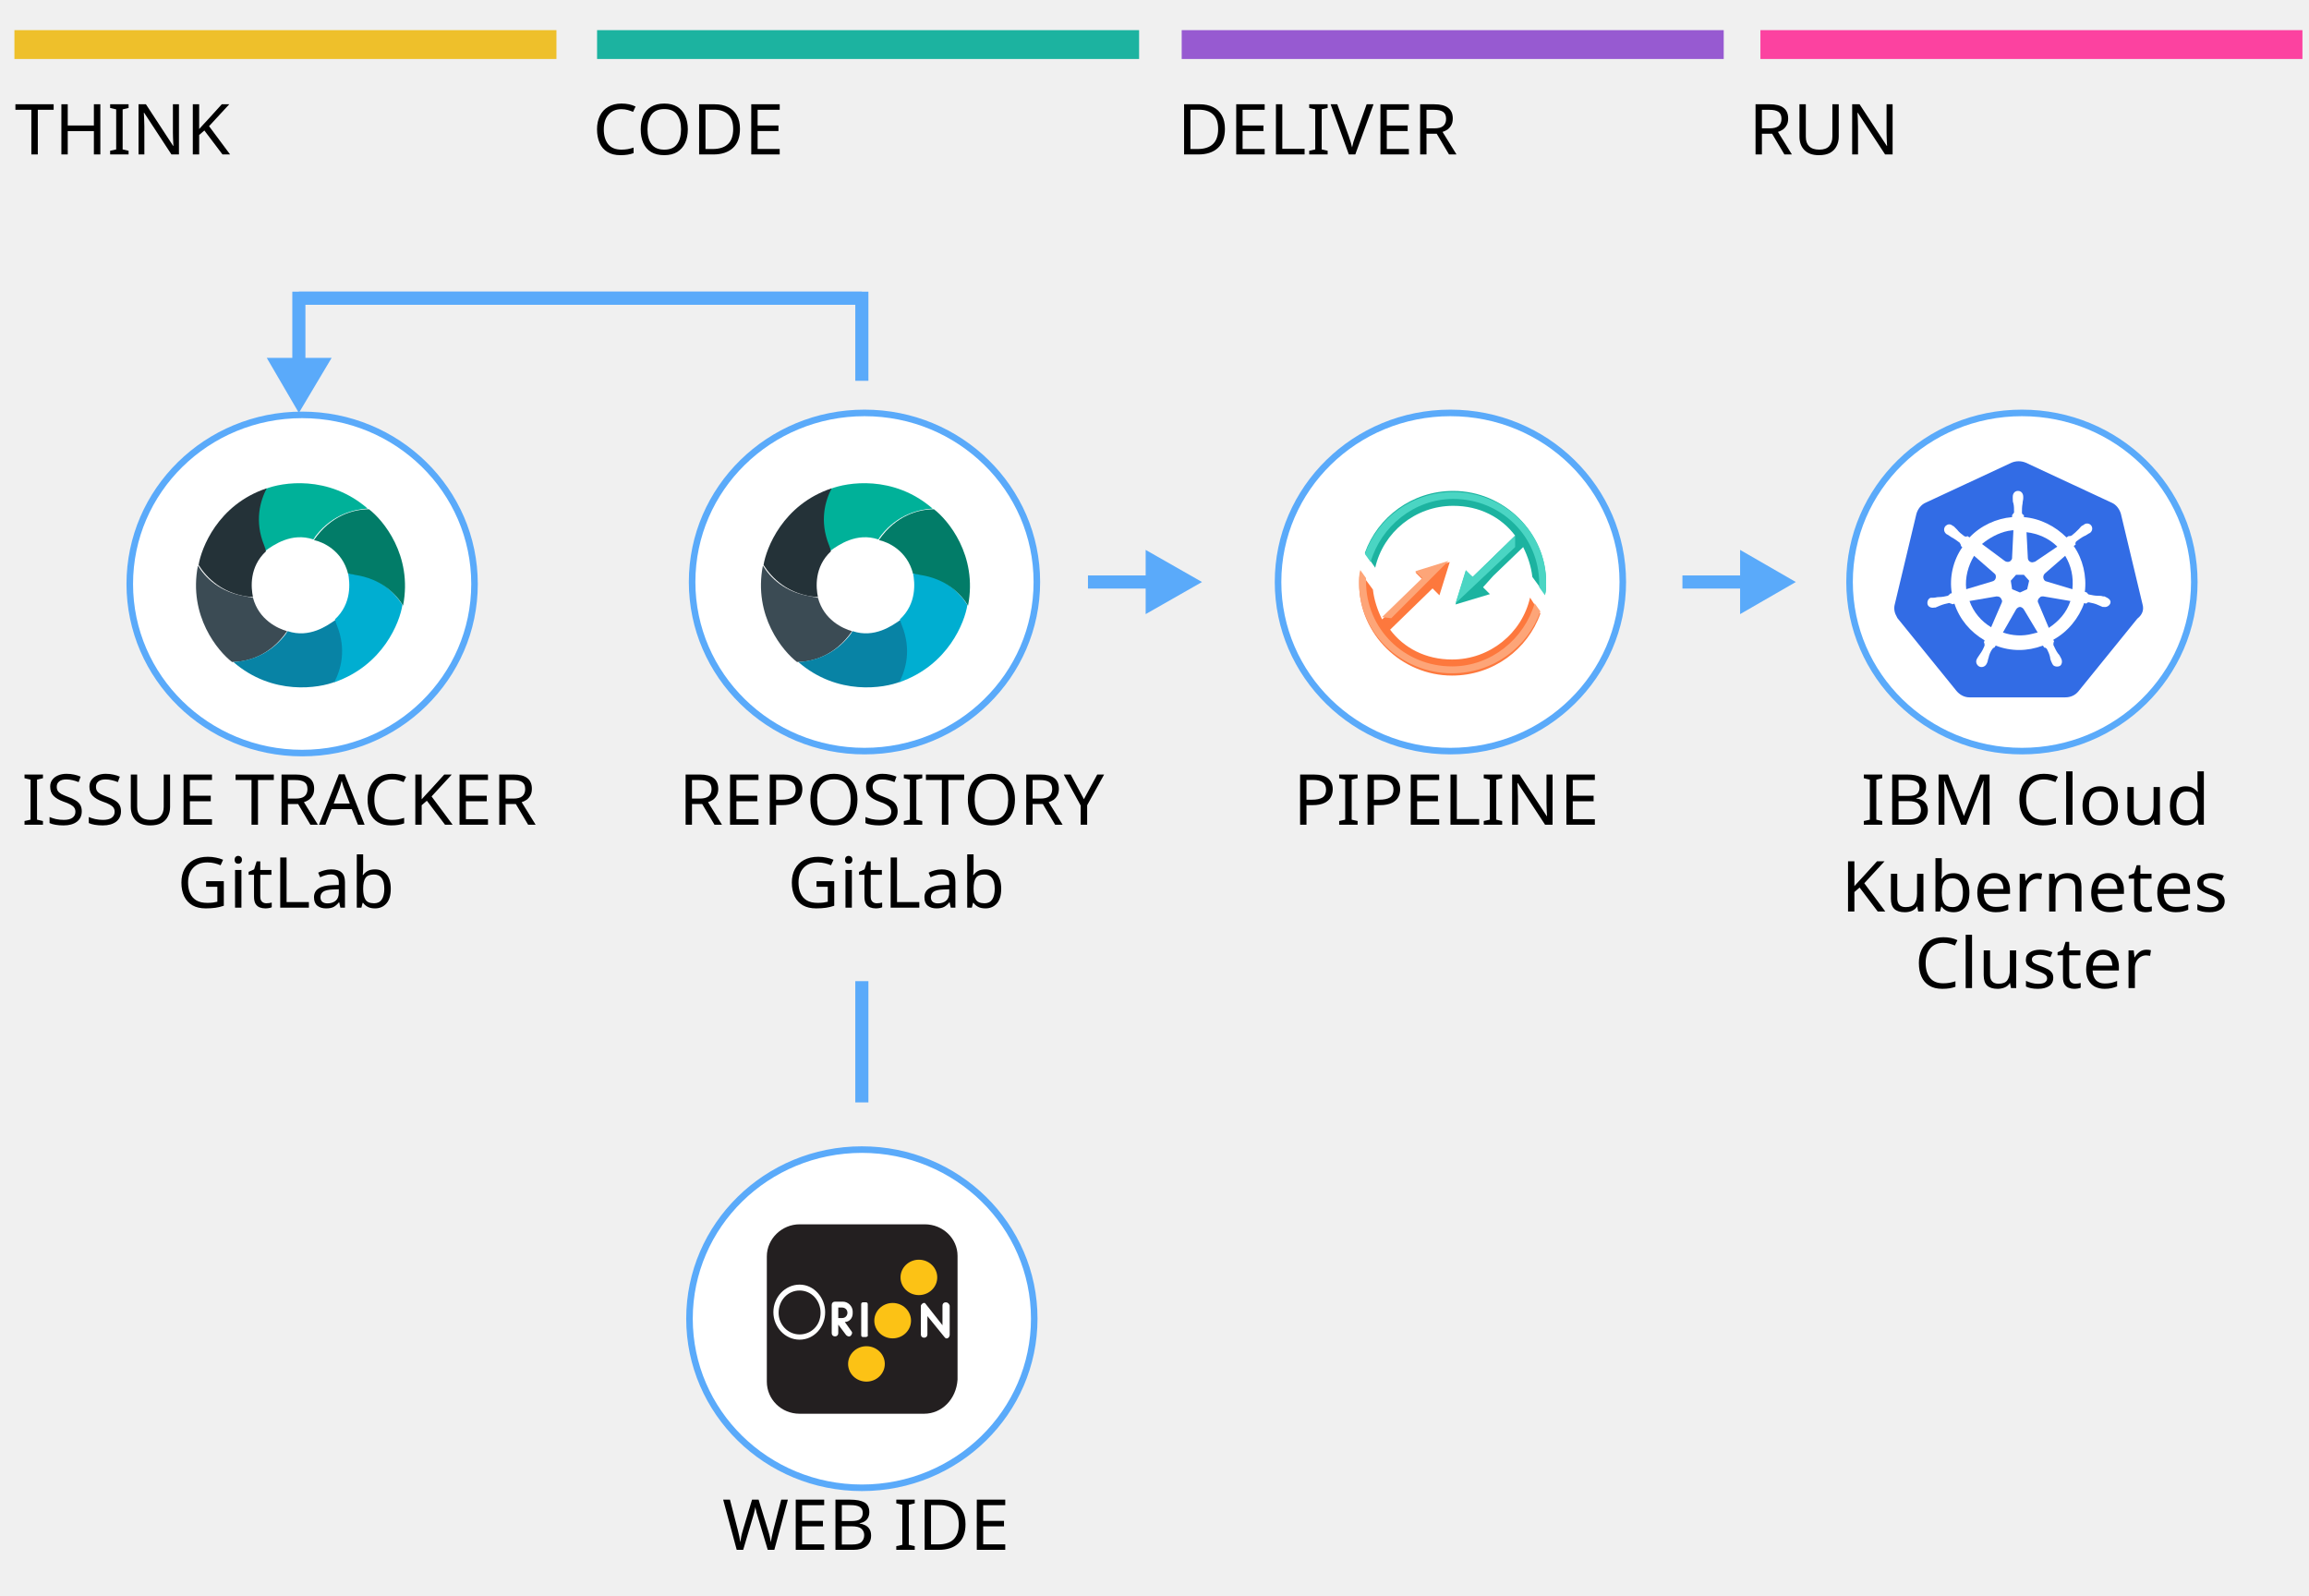
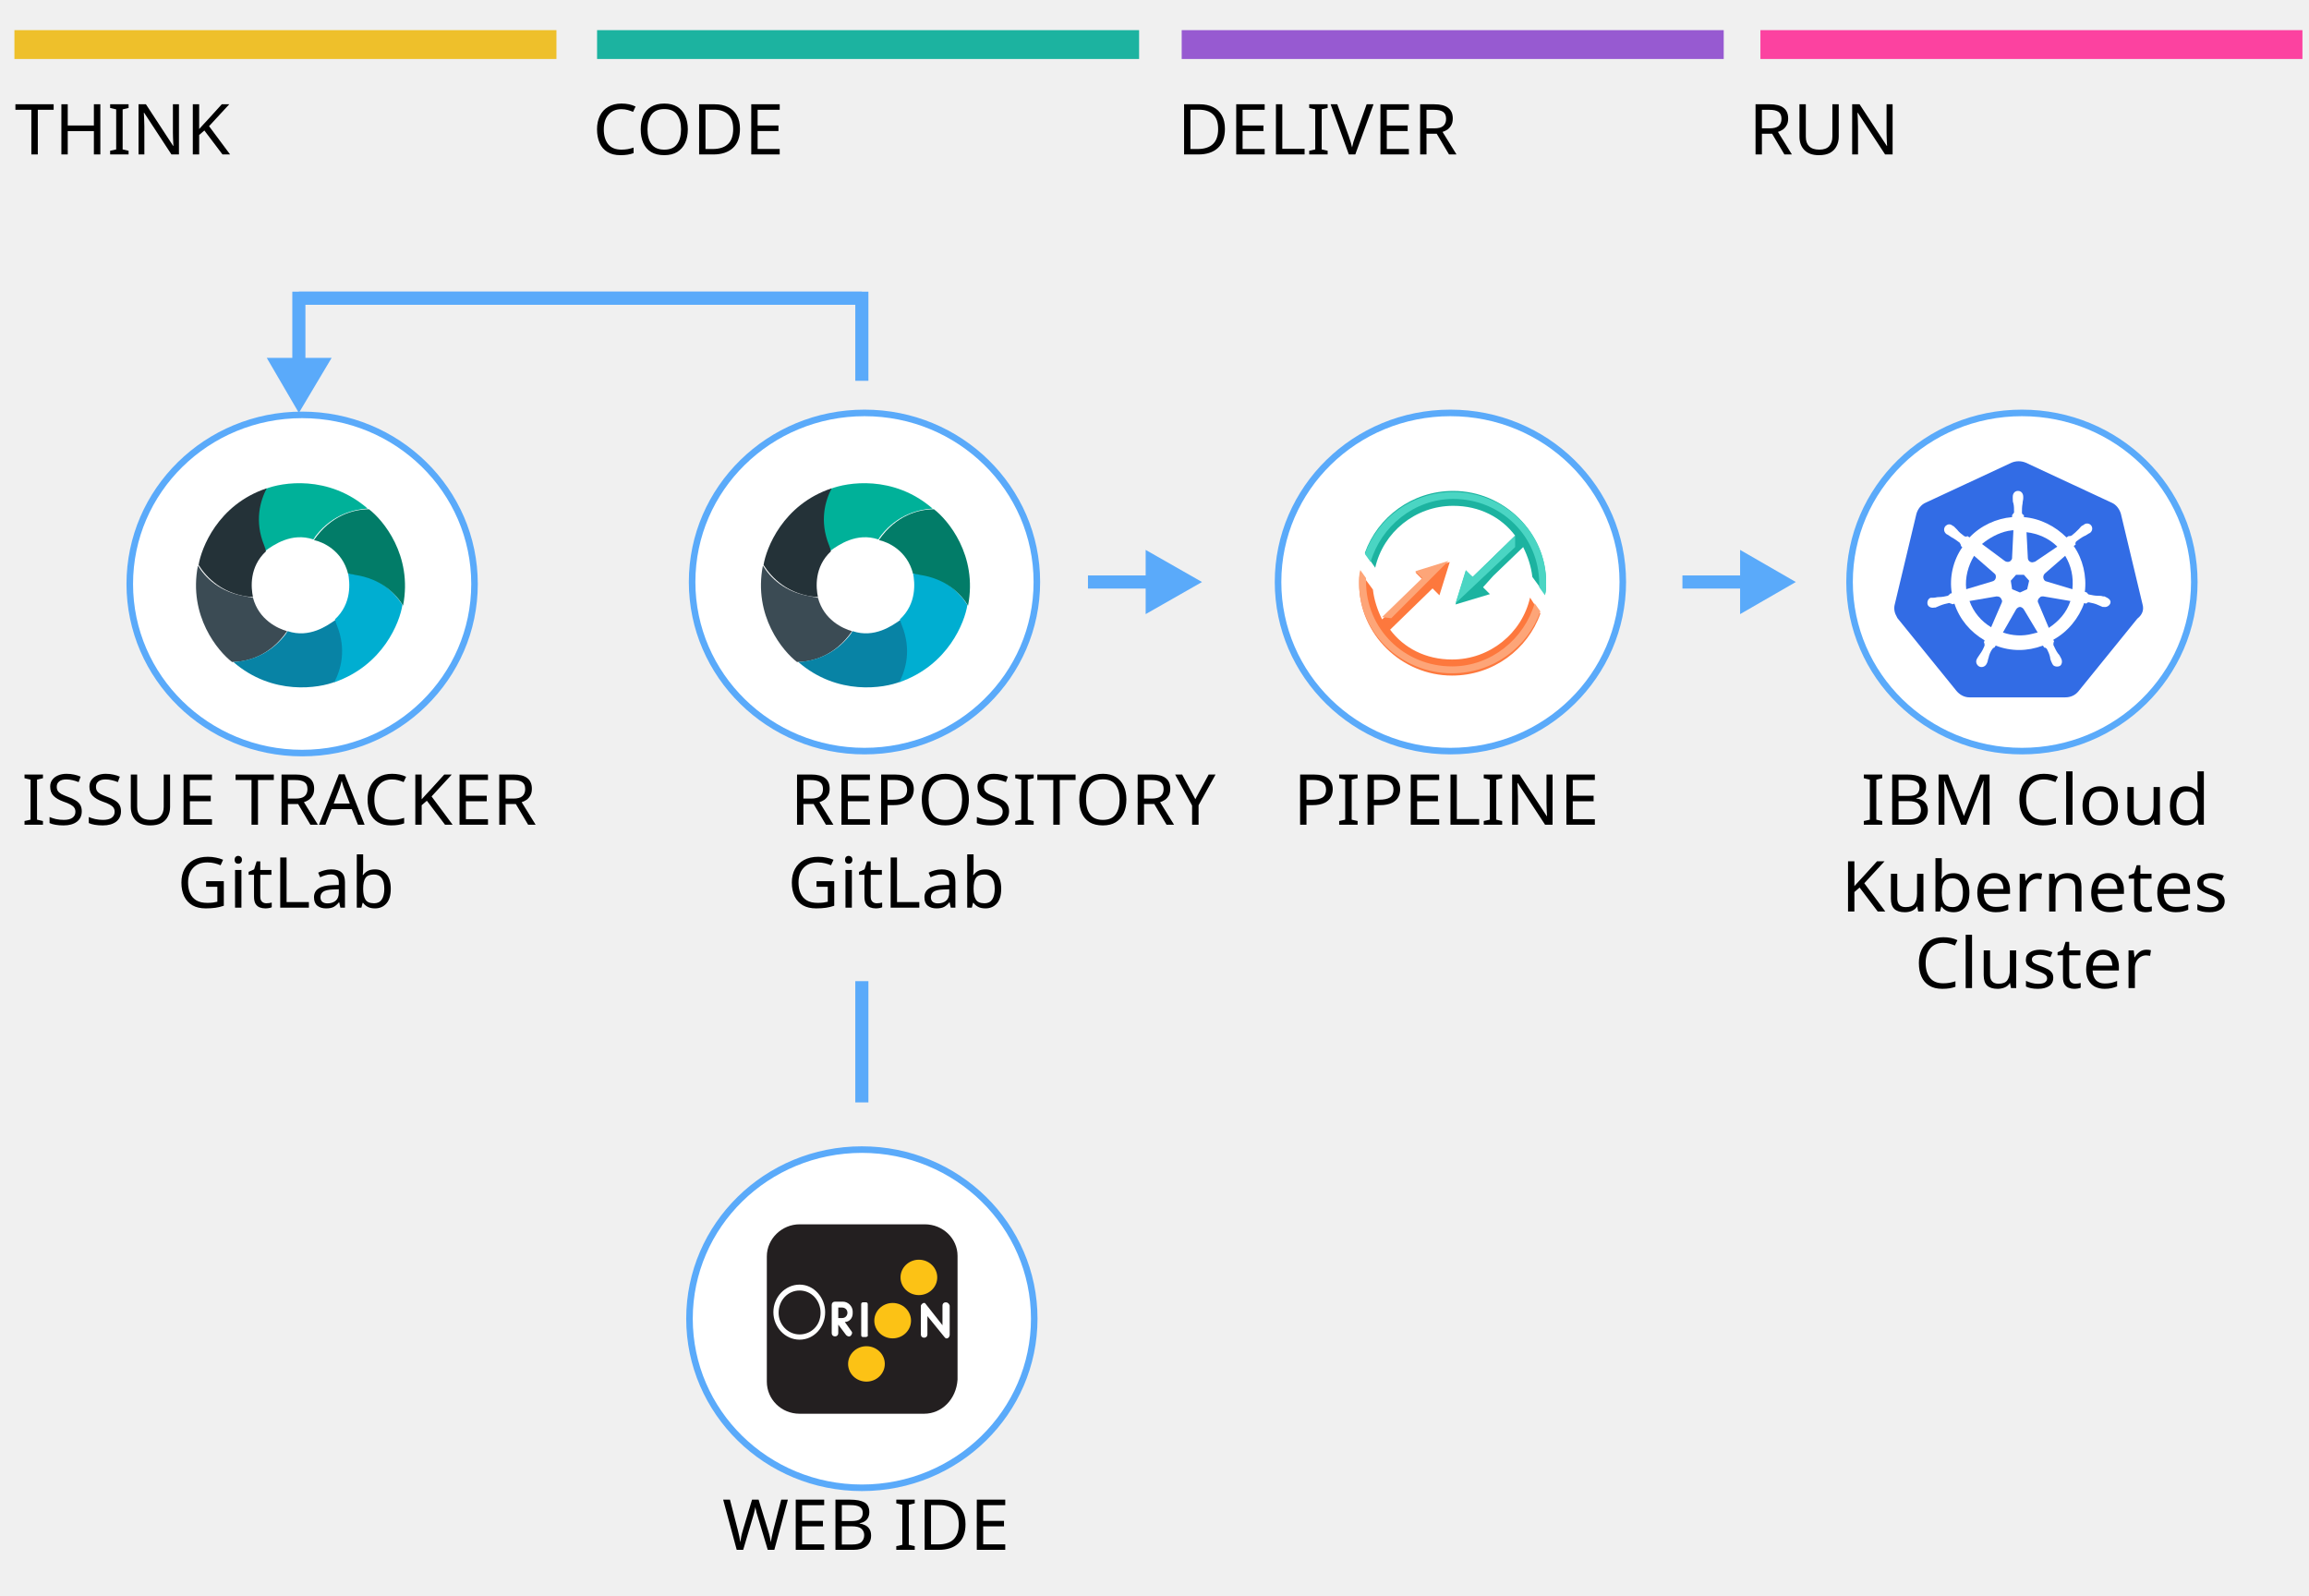
<svg xmlns="http://www.w3.org/2000/svg" version="1.1" x="0px" y="0px" viewBox="0 0 352.3 243.5" style="enable-background:new 0 0 352.3 243.5;" xml:space="preserve">
  <style type="text/css">
	.st0{fill:none;}
	.st1{fill:#FFFFFF;stroke:#5AAAFA;stroke-miterlimit:10;}
	.st2{fill:#EEC02B;}
	.st3{fill:#1CB3A0;}
	.st4{fill:#975AD1;}
	.st5{fill:#FC42A0;}
	.st6{fill:none;stroke:#5AAAFA;stroke-width:2;stroke-miterlimit:10;}
	.st7{fill:#5AAAFA;}
	.st8{fill:#FD783D;}
	.st9{fill:#FDA578;}
	.st10{fill:#4AD5C3;}
	.st11{fill:#231F20;}
	.st12{fill:#FCC215;}
	.st13{fill:#FFFFFF;}
	.st14{font-family:'Arial-BoldMT';}
	.st15{font-size:10.713px;}
	.st16{fill:none;stroke:#FFFFFF;stroke-width:0.5;stroke-miterlimit:10;}
	.st17{fill:#326CE5;}
	.st18{fill:#3B4B54;}
	.st19{fill:#0883A5;}
	.st20{fill:#00AED1;}
	.st21{fill:#027C68;}
	.st22{fill:#00B199;}
	.st23{fill:#243238;}
	.st24{opacity:0.77;fill:#201F1F;enable-background:new    ;}
	.st25{fill:#F4CAB1;}
	.st26{opacity:0.5;fill:#AC5C51;enable-background:new    ;}
	.st27{fill:#AC5C51;}
	.st28{fill:#9CDAF0;}
</style>
  <g>
    <rect id="canvas_background" x="1.2" y="3.6" class="st0" width="351" height="239.1" />
  </g>
  <ellipse id="svg_1" class="st1" cx="131.9" cy="88.8" rx="26.3" ry="25.8" />
  <ellipse id="svg_2" class="st1" cx="46.1" cy="89.1" rx="26.3" ry="25.8" />
  <rect id="svg_3" x="2.2" y="4.6" class="st2" width="82.7" height="4.4" />
  <rect id="svg_4" x="91.1" y="4.6" class="st3" width="82.7" height="4.4" />
  <rect id="svg_5" x="180.3" y="4.6" class="st4" width="82.7" height="4.4" />
  <rect id="svg_6" x="268.6" y="4.6" class="st5" width="82.7" height="4.4" />
  <ellipse id="svg_7" class="st1" cx="221.3" cy="88.8" rx="26.3" ry="25.8" />
  <line id="svg_9" class="st6" x1="45.6" y1="45.5" x2="131.5" y2="45.5" />
  <g id="svg_10">
    <g id="svg_11">
      <polyline id="svg_12" class="st6" points="45.6,56 45.6,45.5 131.5,45.5 131.5,58.1   " />
      <g id="svg_13">
        <polygon id="svg_14" class="st7" points="50.6,54.6 45.6,63 40.7,54.6    " />
      </g>
    </g>
  </g>
  <line id="svg_15" class="st6" x1="131.5" y1="168.2" x2="131.5" y2="149.7" />
  <g id="svg_16">
    <g id="svg_17">
      <line id="svg_18" class="st6" x1="176.2" y1="88.8" x2="166" y2="88.8" />
      <g id="svg_19">
        <polygon id="svg_20" class="st7" points="174.8,83.9 183.4,88.8 174.8,93.7    " />
      </g>
    </g>
  </g>
  <g id="svg_21">
    <g id="svg_22">
      <line id="svg_23" class="st6" x1="266.9" y1="88.8" x2="256.7" y2="88.8" />
      <g id="svg_24">
        <polygon id="svg_25" class="st7" points="265.5,83.9 274,88.8 265.5,93.7    " />
      </g>
    </g>
  </g>
  <ellipse id="svg_26" class="st1" cx="131.5" cy="201.2" rx="26.3" ry="25.8" />
  <g id="svg_112">
    <g id="g3-2" transform="scale(1.75) ">
      <g id="svg_113">
        <path id="svg_114" class="st8" d="M133.4,52.1c-0.7,3.1-3.5,5.4-6.8,5.4c-2.3,0-4.2-1-5.4-2.6l3.7-3.6l0.4,0.4l-0.4-0.4l0,0     l0.6,0.6l0.9-2.9l-3,0.9l0.6,0.6l-0.9,1l-2.6,2.5c-0.4-0.8-0.7-1.7-0.8-2.6l-1.1-1.5c-0.1,0.3-0.1,0.6-0.1,1c0,4.4,3.7,8,8.1,8     c3.6,0,6.6-2.3,7.7-5.4L133.4,52.1L133.4,52.1z" />
        <polyline id="svg_115" class="st9" points="120.5,53.8 124,50.4 123.4,49.8 126.3,48.9 121.3,53.9    " />
      </g>
      <g id="svg_116">
        <path id="svg_117" class="st9" d="M126.6,58.7c3.6,0,6.6-2.3,7.7-5.4l-0.5-0.7c-0.9,3.1-3.8,5.5-7.2,5.5c-4.2,0-7.5-3.3-7.5-7.4     c0-0.1,0-0.2,0-0.3l-0.5-0.7c-0.1,0.3-0.1,0.6-0.1,1C118.4,55.1,122.1,58.7,126.6,58.7z" />
        <line id="svg_118" class="st0" x1="120.5" y1="53.8" x2="121.2" y2="54.2" />
      </g>
    </g>
    <g id="g3-2_1_" transform="scale(1.75) ">
      <g id="svg_119">
        <path id="svg_120" class="st3" d="M119.9,49.5c0.7-3.1,3.5-5.4,6.8-5.4c2.3,0,4.2,1,5.4,2.6l-3.7,3.6L128,50l0.4,0.4l0,0     l-0.6-0.6l-0.9,2.9l3-0.9l-0.6-0.6l0.9-1l2.6-2.5c0.4,0.8,0.7,1.7,0.8,2.6l1.1,1.5c0.1-0.3,0.1-0.6,0.1-1c0-4.4-3.7-8-8.1-8     c-3.6,0-6.6,2.3-7.7,5.4L119.9,49.5L119.9,49.5z" />
        <polyline id="svg_121" class="st10" points="132.1,46.7 128.4,50.3 127.8,49.7 126.9,52.6 132.1,47.7    " />
      </g>
      <g id="svg_122">
        <path id="svg_123" class="st10" d="M126.7,42.9c-3.6,0-6.6,2.3-7.7,5.4l0.5,0.7c0.9-3.1,3.8-5.5,7.2-5.5c4.2,0,7.5,3.3,7.5,7.4     c0,0.1,0,0.2,0,0.3l0.5,0.7c0.1-0.3,0.1-0.6,0.1-1C134.9,46.5,131.2,42.9,126.7,42.9L126.7,42.9z" />
        <line id="svg_124" class="st0" x1="132.8" y1="47.7" x2="132.2" y2="47.4" />
      </g>
    </g>
  </g>
  <path id="XMLID_17_" class="st11" d="M141,215.7h-19c-2.8,0-5-2.2-5-4.9v-19.1c0-2.7,2.3-4.9,5-4.9h19.1c2.8,0,5,2.2,5,4.8v18.9  C145.9,213.5,143.7,215.7,141,215.7L141,215.7z" />
  <ellipse id="XMLID_16_" class="st12" cx="140.2" cy="194.9" rx="2.8" ry="2.7" />
  <ellipse id="XMLID_15_" class="st12" cx="136.2" cy="201.5" rx="2.8" ry="2.7" />
  <ellipse id="XMLID_14_" class="st12" cx="132.2" cy="208.1" rx="2.8" ry="2.7" />
  <path id="XMLID_13_" class="st13" d="M132.1,204h-0.4c-0.2,0-0.3-0.1-0.3-0.3V199c0-0.2,0.1-0.3,0.3-0.3h0.4c0.2,0,0.3,0.1,0.3,0.3  v4.7C132.5,203.8,132.3,204,132.1,204z" />
  <path id="XMLID_3_" class="st13" d="M144.3,198.7L144.3,198.7c-0.3,0-0.5,0.2-0.5,0.5v3l-2.6-3.3l0,0l-0.1-0.1l0,0h-0.1H141l0,0l0,0  h-0.1l0,0c-0.2,0.1-0.3,0.2-0.4,0.4c0,0,0,0,0,0.1l0,0v4.3c0,0.3,0.2,0.5,0.5,0.5l0,0c0.3,0,0.5-0.2,0.5-0.5v-2.8l2.6,3.2  c0.1,0.1,0.1,0.1,0.2,0.2l0,0h0.1l0,0l0,0h0.1l0,0c0.2,0,0.4-0.3,0.4-0.5v-4.5C144.8,198.9,144.6,198.7,144.3,198.7L144.3,198.7z" />
  <path id="XMLID_9_" class="st13" d="M122,196c-2.2,0-4,1.9-4,4.2c0,2.3,1.8,4.2,4,4.2s3.9-1.9,3.9-4.2C125.9,198,124.2,196,122,196z   M122,203.6c-1.8,0-3.2-1.5-3.2-3.3c0-1.9,1.4-3.4,3.2-3.4c1.8,0,3.2,1.5,3.2,3.4C125.2,202.3,123.7,203.6,122,203.6z" />
  <path id="XMLID_8_" class="st13" d="M130.1,200.4v-0.3c0-0.8-0.7-1.5-1.5-1.5h-0.1h-1.1l0,0c-0.3,0-0.5,0.2-0.5,0.5v4.3  c0,0.3,0.2,0.5,0.5,0.5l0,0c0.3,0,0.5-0.2,0.5-0.5v-1.3l1.2,1.6c0.2,0.2,0.5,0.3,0.7,0.1l0,0c0.2-0.2,0.3-0.5,0.1-0.7l-1-1.4  C129.6,201.7,130.1,201.1,130.1,200.4L130.1,200.4z M129.3,200.3c0,0.4-0.3,0.8-0.8,0.8h-0.6l0,0v-1.6h0.6  C128.9,199.5,129.3,199.8,129.3,200.3L129.3,200.3z" />
  <g id="svg_125">
    <path id="svg_126" class="st0" d="M342.7,88.8" />
  </g>
  <text id="headerSVG.think" transform="matrix(1.0173 0 0 1 2.2407 23.5654)" class="st14 st15">THINK</text>
  <text id="headerSVG.code" transform="matrix(1.0173 0 0 1 90.4243 23.5654)" class="st14 st15">CODE</text>
  <text id="headerSVG.deliver" transform="matrix(1.0173 0 0 1 179.5986 23.5654)" class="st14 st15">DELIVER</text>
  <text id="headerSVG.run" transform="matrix(1.0173 0 0 1 266.792 23.5654)" class="st14 st15">RUN</text>
  <text id="headerSVG.issueTracker" transform="matrix(1.0173 0 0 1 3.311 125.8281)" class="st14 st15">ISSUE TRACKER</text>
-   <text id="headerSVG.repository" transform="matrix(1.0173 0 0 1 103.5449 125.8281)" class="st14 st15">REPOSITORY</text>
+   <text id="headerSVG.repository" transform="matrix(1.0173 0 0 1 120.5449 125.8281)" class="st14 st15">REPOSITORY</text>
  <text id="headerSVG.pipeline" transform="matrix(1.0173 0 0 1 197.3037 125.8281)" class="st14 st15">PIPELINE</text>
  <text id="headerSVG.ibmCloud" transform="matrix(1.0173 0 0 1 283.9443 125.8281)" class="st14 st15">IBM Cloud</text>
  <text id="headerSVG.webIde" transform="matrix(1.0173 0 0 1 110.2134 236.4668)" class="st14 st15">WEB IDE</text>
  <text id="headerSVG.kubernetes" transform="matrix(1.0173 0 0 1 280.9033 139.0732)" class="st14 st15">Kubernetes</text>
  <text id="headerSVG.cluster" transform="matrix(1.0173 0 0 1 292.1084 150.7607)" class="st14 st15">Cluster</text>
  <ellipse id="svg_7_1_" class="st1" cx="308.5" cy="88.8" rx="26.3" ry="25.8" />
  <g>
    <polygon id="svg_131" class="st16" points="303.6,83 303.6,97.1 316,90  " />
    <path class="st17" d="M305.9,85.6c0.3,0.2,0.8,0.2,1-0.2c0.1-0.1,0.1-0.2,0.1-0.4l0,0l0.2-4.1l0,0c-0.3,0-0.6,0.1-0.8,0.1   c-1.5,0.3-2.9,1.1-4,2L305.9,85.6L305.9,85.6z" />
    <path class="st17" d="M305.4,91.5c-0.1-0.3-0.3-0.5-0.7-0.5h-0.1l-4.1,0.7c0.6,1.7,1.8,3.1,3.3,4l1.6-3.7l0,0   C305.5,91.8,305.5,91.6,305.4,91.5z" />
    <path class="st17" d="M304,88.7c0.4-0.1,0.6-0.5,0.5-0.9c0-0.1-0.1-0.2-0.2-0.3l0,0l-3.1-2.7c-0.9,1.5-1.4,3.3-1.2,5.1L304,88.7   L304,88.7z" />
    <polygon class="st17" points="307,89.9 308.2,90.4 309.3,89.9 309.6,88.6 308.8,87.7 307.6,87.7 306.8,88.6  " />
    <path class="st17" d="M309.4,85.1c0,0.4,0.3,0.7,0.7,0.7c0.1,0,0.3-0.1,0.4-0.1l0,0l3.4-2.3c-1.3-1.3-3-2-4.7-2.2L309.4,85.1   L309.4,85.1z" />
    <path class="st17" d="M326.9,92.2l-3.3-13.8c-0.2-0.7-0.7-1.4-1.4-1.7l-13.1-6.1c-0.7-0.3-1.5-0.3-2.2,0l-13.1,6.1   c-0.7,0.3-1.2,1-1.4,1.7l-3.3,13.8c-0.2,0.7,0,1.4,0.3,1.9l0.1,0.2l9,11.1c0.5,0.6,1.2,1,2,1h14.6c0.8,0,1.5-0.3,2-0.9l9-11.1   C327,93.7,327.1,92.9,326.9,92.2z M322,92c-0.1,0.4-0.6,0.7-1,0.6l0,0h-0.2c-0.2-0.1-0.5-0.2-0.7-0.3c-0.4-0.2-0.9-0.3-1.4-0.4   c-0.2,0-0.3,0.1-0.4,0.2L318,92c-0.8,2.3-2.5,4.4-4.7,5.6c0,0.1,0.1,0.2,0.1,0.3c-0.1,0.1-0.1,0.3-0.1,0.5c0.2,0.4,0.4,0.9,0.7,1.3   c0.2,0.2,0.3,0.4,0.4,0.6l0.1,0.2c0.2,0.4,0.1,0.9-0.2,1.1c-0.4,0.2-0.9,0.1-1.1-0.2c0-0.1-0.1-0.1-0.1-0.2l-0.1-0.2   c-0.1-0.2-0.2-0.5-0.2-0.7c-0.1-0.5-0.3-0.9-0.5-1.3c-0.1-0.1-0.2-0.2-0.4-0.2l-0.2-0.3c-2.4,0.9-4.9,0.9-7.2,0l-0.2,0.3   c-0.1,0-0.2,0.1-0.3,0.2c-0.3,0.4-0.5,0.9-0.6,1.4c-0.1,0.2-0.1,0.5-0.2,0.7l-0.1,0.2l0,0c-0.2,0.4-0.7,0.6-1.1,0.4   c-0.4-0.2-0.6-0.7-0.4-1.1l0,0l0.1-0.2c0.1-0.2,0.3-0.4,0.4-0.6c0.3-0.4,0.5-0.8,0.7-1.3c0-0.2,0-0.3-0.1-0.5l0.1-0.3   c-2.2-1.3-3.8-3.2-4.6-5.6l-0.3,0.1c-0.1-0.1-0.3-0.1-0.5-0.2c-0.5,0.1-0.9,0.2-1.4,0.4c-0.2,0.1-0.5,0.2-0.7,0.3h-0.2l0,0   c-0.4,0.1-0.9-0.1-1-0.5s0.1-0.9,0.5-1c0.1,0,0.1,0,0.2,0l0,0h0.2c0.3,0,0.5-0.1,0.8-0.1c0.5,0,1-0.1,1.4-0.2   c0.1-0.1,0.3-0.2,0.3-0.3l0.3-0.1c-0.4-2.4,0.2-5,1.6-7l-0.2-0.2c0-0.2-0.1-0.3-0.2-0.5c-0.4-0.3-0.8-0.6-1.2-0.8   c-0.2-0.1-0.4-0.3-0.6-0.4l-0.2-0.1l0,0c-0.4-0.3-0.5-0.8-0.2-1.2c0.2-0.2,0.4-0.3,0.6-0.3c0.2,0,0.4,0.1,0.5,0.2l0.2,0.1   c0.2,0.2,0.4,0.4,0.5,0.5c0.3,0.4,0.7,0.7,1.1,1c0.2,0.1,0.3,0.1,0.5,0l0.3,0.2c1.7-1.8,4.1-2.9,6.5-3.1v-0.3   c0.1-0.1,0.2-0.3,0.3-0.4c0-0.5,0-1-0.1-1.4c-0.1-0.2-0.1-0.5-0.1-0.8c0-0.1,0-0.1,0-0.2l0,0c0-0.5,0.3-0.9,0.8-0.9l0,0   c0.5,0,0.8,0.4,0.8,0.9c0,0.1,0,0.2,0,0.2c0,0.3-0.1,0.5-0.1,0.8c-0.1,0.5-0.1,1-0.1,1.4c0,0.2,0.1,0.3,0.3,0.4c0,0.1,0,0.2,0,0.3   c2.5,0.2,4.8,1.4,6.5,3.1l0.3-0.2c0.2,0,0.3,0,0.5-0.1c0.4-0.3,0.7-0.6,1.1-1c0.2-0.2,0.3-0.4,0.5-0.5l0.2-0.1   c0.3-0.3,0.8-0.3,1.1,0s0.3,0.8,0,1.1l-0.1,0.1l-0.2,0.1c-0.2,0.1-0.4,0.3-0.7,0.4c-0.4,0.2-0.8,0.5-1.2,0.8   c-0.1,0.1-0.2,0.3-0.1,0.5l-0.3,0.2c1.4,2,2,4.6,1.7,7l0.3,0.1c0.1,0.1,0.2,0.3,0.3,0.3c0.5,0.1,0.9,0.2,1.4,0.2   c0.3,0,0.5,0,0.8,0.1h0.2C321.8,91.3,322.1,91.6,322,92L322,92z" />
    <path class="st17" d="M308.8,93c-0.1-0.2-0.4-0.4-0.6-0.4l0,0c-0.2,0-0.5,0.2-0.6,0.4l0,0l-2,3.5c1.4,0.5,3,0.6,4.5,0.2   c0.3-0.1,0.5-0.1,0.8-0.2L308.8,93L308.8,93z" />
    <path class="st17" d="M315.1,84.8L315.1,84.8l-3.1,2.7l0,0c-0.3,0.3-0.3,0.7-0.1,1c0.1,0.1,0.2,0.2,0.3,0.2l0,0l4,1.2   C316.4,88,316,86.3,315.1,84.8L315.1,84.8z" />
    <path class="st17" d="M311.8,91h-0.2c-0.1,0-0.2,0-0.3,0.1c-0.3,0.2-0.5,0.6-0.3,0.9l0,0l1.6,3.8c1.5-1,2.7-2.3,3.3-4.1L311.8,91   L311.8,91z" />
  </g>
  <g id="hostedgit_icon1" display="default">
    <text id="headerSVG.gitlab1" transform="matrix(1.0173 0 0 1 27.0117 138.4893)" class="st14 st15">GitLab</text>
    <path class="st0" d="M38.4,91c-5.9-7.1,1.1-16.6,2.3-16.6" />
    <path class="st18" d="M38.6,91.2c-0.1,0-0.3,0-0.4-0.1c-0.1,0-0.3,0-0.6-0.1c-4.1-0.6-6.3-2.9-7.4-4.7c-1.5,7.7,3.1,13.1,5.2,14.7   c2.3,0,5.8-0.9,8.4-4.7C42.4,95.9,39.5,94.6,38.6,91.2z" />
    <path class="st19" d="M43.9,96.3c-0.1,0.1-0.2,0.2-0.2,0.3c-0.1,0.1-0.2,0.3-0.3,0.4c-2.5,3.1-5.7,3.9-7.8,4c6,5.2,13.1,4,15.6,3   c1.1-1.9,2.2-5.5,0.1-9.5C49.9,95.5,47.2,97.4,43.9,96.3z" />
    <path class="st20" d="M51.1,94.5c0.1,0.1,0.1,0.2,0.1,0.4c0.1,0.1,0.1,0.3,0.2,0.5c1.5,3.7,0.6,6.8-0.4,8.7   c7.5-2.6,10-9.2,10.4-11.8c-1.2-1.9-3.7-4.6-8.3-4.9C53.4,88.9,53.7,92.1,51.1,94.5z" />
    <path class="st21" d="M53.1,87.5c0.1,0,0.3,0,0.4,0.1c0.1,0,0.3,0,0.6,0.1c4.1,0.6,6.3,2.9,7.4,4.7c1.5-7.7-3.1-13.1-5.2-14.7   c-2.3,0-5.8,0.9-8.4,4.7C49.3,82.7,52.2,84,53.1,87.5z" />
    <path class="st22" d="M47.8,82.3c0.1-0.1,0.2-0.2,0.2-0.3c0.1-0.1,0.2-0.3,0.3-0.4c2.5-3.1,5.7-3.9,7.8-4c-6-5.2-13.1-4-15.6-3   c-1.1,1.9-2.2,5.5-0.1,9.5C41.8,83.1,44.5,81.2,47.8,82.3z" />
    <path class="st23" d="M40.6,84.1c-0.1-0.1-0.1-0.2-0.1-0.4c-0.1-0.1-0.1-0.3-0.2-0.5c-1.5-3.7-0.6-6.8,0.4-8.7   c-7.5,2.5-10,9.2-10.4,11.7c1.2,1.9,3.7,4.6,8.3,4.9C38.3,89.7,38,86.5,40.6,84.1z" />
  </g>
  <g id="hostedgit_icon2" display="default">
    <text id="headerSVG.gitlab2" transform="matrix(1.0173 0 0 1 120.1494 138.4893)" class="st14 st15">GitLab</text>
    <path class="st0" d="M124.6,91c-5.9-7.1,1.1-16.6,2.3-16.6" />
    <path class="st18" d="M124.8,91.2c-0.1,0-0.3,0-0.4-0.1c-0.1,0-0.3,0-0.6-0.1c-4.1-0.6-6.3-2.9-7.4-4.7c-1.5,7.7,3.1,13.1,5.2,14.7   c2.3,0,5.8-0.9,8.4-4.7C128.6,95.9,125.7,94.6,124.8,91.2z" />
    <path class="st19" d="M130.1,96.3c-0.1,0.1-0.2,0.2-0.2,0.3c-0.1,0.1-0.2,0.3-0.3,0.4c-2.5,3.1-5.7,3.9-7.8,4c6,5.2,13.1,4,15.6,3   c1.1-1.9,2.2-5.5,0.1-9.5C136.1,95.5,133.4,97.4,130.1,96.3z" />
    <path class="st20" d="M137.3,94.5c0.1,0.1,0.1,0.2,0.1,0.4c0.1,0.1,0.1,0.3,0.2,0.5c1.5,3.7,0.6,6.8-0.4,8.7   c7.5-2.6,10-9.2,10.4-11.8c-1.2-1.9-3.7-4.6-8.3-4.9C139.6,88.9,139.9,92.1,137.3,94.5z" />
    <path class="st21" d="M139.3,87.5c0.1,0,0.3,0,0.4,0.1c0.1,0,0.3,0,0.6,0.1c4.1,0.6,6.3,2.9,7.4,4.7c1.5-7.7-3.1-13.1-5.2-14.7   c-2.3,0-5.8,0.9-8.4,4.7C135.5,82.7,138.4,84,139.3,87.5z" />
    <path class="st22" d="M134,82.3c0.1-0.1,0.2-0.2,0.2-0.3c0.1-0.1,0.2-0.3,0.3-0.4c2.5-3.1,5.7-3.9,7.8-4c-6-5.2-13.1-4-15.6-3   c-1.1,1.9-2.2,5.5-0.1,9.5C128,83.1,130.7,81.2,134,82.3z" />
    <path class="st23" d="M126.8,84.1c-0.1-0.1-0.1-0.2-0.1-0.4c-0.1-0.1-0.1-0.3-0.2-0.5c-1.5-3.7-0.6-6.8,0.4-8.7   c-7.5,2.5-10,9.2-10.4,11.7c1.2,1.9,3.7,4.6,8.3,4.9C124.5,89.7,124.2,86.5,126.8,84.1z" />
  </g>
  <g id="bitbucket_icon1" display="none">
    <text id="headerSVG.bitbucket1" transform="matrix(1.0173 0 0 1 15.1216 138.4893)" class="st14 st15">Bitbucket</text>
    <path d="M59.6,82.8v-2.3h-1.1h-1.1v-1.2v-1.2h-1.1H34.9h-1.1v1.2v1.2h-1.1h-1.1v2.3h-2.2v19h32.3v-19L59.6,82.8L59.6,82.8z    M34.9,79.2h21.4v1.2H34.9V79.2z M60.7,100.6h-30V83.9h1.1h27.8h1.1C60.7,83.9,60.7,100.6,60.7,100.6z" />
    <polygon points="48.9,92.3 42.5,92.3 42.5,91 41.4,91 41.4,92.3 41.4,93.5 42.5,93.5 48.9,93.5 50,93.5 50,92.3 50,91 48.9,91  " />
  </g>
  <g id="bitbucket_icon2" display="none">
    <text id="headerSVG.bitbucket2" transform="matrix(1.0173 0 0 1 108.2593 138.4893)" class="st14 st15">Bitbucket</text>
    <path d="M145.9,81.9v-2.3h-1.1h-1.1v-1.2v-1.2h-1.1h-21.4h-1.1v1.2v1.2h-1.1H118v2.3h-2.2v19h32.3v-19H145.9z M121.2,78.3h21.4v1.2   h-21.4V78.3z M147,99.7h-30V83.1h1.1h27.8h1.1V99.7z" />
    <polygon points="135.2,91.5 128.8,91.5 128.8,90.2 127.7,90.2 127.7,91.5 127.7,92.6 128.8,92.6 135.2,92.6 136.3,92.6 136.3,91.5    136.3,90.2 135.2,90.2  " />
  </g>
  <g id="github_icon1" display="none">
    <text id="headerSVG.github1" transform="matrix(1.0173 0 0 1 27.0117 138.4893)" class="st14 st15">GitHub</text>
    <path id="path-1_1_" class="st23" d="M57.7,101.8c0,2.2-5.1,4-11.4,4s-11.4-1.8-11.4-4c0-2.2,5.1-3.9,11.4-3.9   S57.7,99.6,57.7,101.8z" />
    <path id="path-2_1_" class="st24" d="M47.2,102.5c-0.3,0.2-0.6,0.5-0.7,0.9c-0.1,0.1-0.1,0.3-0.1,0.5v0.3v0.3v0.5v1   c1.6,0,0.2,0,2.1-0.1v-0.1v-0.2v-1.1v-0.3c0-0.2,0-0.2,0.1-0.5c0.1-0.3,0-0.4,0.2-0.6c0.1-0.1,0.1-0.1,0.1-0.2L47.2,102.5   L47.2,102.5z" />
    <path id="path-3_1_" class="st24" d="M52.4,101.3L52.4,101.3c-0.1-0.2-0.4-0.2-0.8-0.2c-1.2,0-2.2,0.6-2.5,1.4h0.2l-0.2,0.4H49v0.1   l0,0v0.6v0.4v1.7v0.1l1.9-0.2v-1.9c0-0.1,0-0.1,0-0.2c0-0.2,0.1-0.4,0.1-0.5c0.1-0.2,0.2-0.4,0.4-0.6c0.2-0.2,0.4-0.3,0.7-0.5   C52.3,101.7,52.5,101.5,52.4,101.3z" />
    <path id="path-4_1_" class="st24" d="M45.8,105.8L45.8,105.8c0.1,0,0.3,0,0.4,0c0.1,0,0.1,0,0.2,0l0,0c-0.1,0-0.1,0-0.2,0   C46,105.8,45.9,105.8,45.8,105.8z" />
    <path id="path-5_1_" class="st24" d="M43.1,105.7c0.2,0,0.4,0,0.6,0.1l0,0C43.5,105.7,43.3,105.7,43.1,105.7L43.1,105.7z" />
    <path id="path-6_1_" class="st24" d="M45.8,104.3V104v-0.3c0-0.2-0.1-0.3-0.1-0.5c-0.2-0.7-0.8-1.1-1.5-1.3v0.7h-1   c0.2,0.1,0,0,0.3,0.3c0.2,0.2,0.1,0.3,0.2,0.6c0.1,0.3,0,0.3,0.1,0.5v0.3v1.4c0.7,0.1,1.4,0.1,2.1,0.1v-1L45.8,104.3   C45.9,104.3,45.8,104.3,45.8,104.3z" />
    <path id="path-7_1_" class="st24" d="M43.1,105.7L43.1,105.7v-1.8v-0.4v-0.6l0,0c0-0.2-0.1-0.3-0.1-0.5c-0.2-0.8-1.3-1.5-2.6-1.5   c-0.4,0-0.7,0-0.8,0.2l0,0c-0.1,0.2,0.1,0.4,0.3,0.5c0.3,0.2,0.5,0.3,0.7,0.5c0.2,0.2,0.3,0.4,0.4,0.6c0,0.1,0.1,0.3,0.1,0.5   c0,0.1,0,0.1,0,0.2v1.9" />
    <path id="path-8_1_" d="M59.6,86c2.5,0,4.8,0.3,6.8,0.7v-0.2c-2-0.4-4.2-0.7-6.5-0.7c-0.8,0-1.6,0-2.4,0.1c0.3-1.1,0.5-2.2,0.4-3.7   c0-2.4-0.8-4.4-2.3-5.8c0.8-2-0.3-4.6-0.3-4.6s-2-0.2-5,1.9c-1.4-0.4-2.9-0.5-4.5-0.5c-1.7,0-3.3,0.2-4.9,0.7l0,0   c-2.5-1.9-5.2-1.9-5.2-1.9s-1.2,2.9-0.2,5l0,0c-1.8,1.9-2.7,4.4-1.8,7.7c0.2,0.6,0.3,1.2,0.5,1.7c-0.7,0-1.4-0.1-2.1-0.1   c-2.4,0-4.6,0.2-6.5,0.6v0.2c2-0.5,4.4-0.7,6.8-0.7c0.6,0,1.3,0,1.9,0.1c0.1,0.3,0.3,0.6,0.4,0.9c-0.8,0-1.7,0-2.6,0.1   c-2.4,0.1-4.6,0.5-6.4,1v0.2c2-0.6,4.3-1,6.7-1.1c0.8,0,1.6-0.1,2.3-0.1c1.6,2.6,4.1,3.7,7.8,4c-0.9,0.5-1.5,1.4-1.6,2.3   c-4.5,1.8-4.5-2.3-6.9-3c-0.2-0.1-0.3-0.1-0.5-0.1c-0.5-0.1-1,0-1.1,0.2l0,0v0.1c0,0.1,0,0.1,0.1,0.2c0.1,0.2,0.4,0.4,0.8,0.5   c0.3,0.2,0.7,0.5,0.9,0.6c1.5,1.7,1.7,4.7,6.7,3.7v1.6v2c0,0.1,0,0.1,0,0.2c0,0.2-0.1,0.4-0.1,0.5c-0.1,0.2-0.2,0.4-0.4,0.6   c-0.2,0.2-0.4,0.3-0.7,0.5c-0.2,0.1-0.4,0.3-0.3,0.5l0,0c0.1,0.2,0.3,0.2,0.8,0.2c1.3,0,2.3-0.6,2.6-1.5c0.1-0.1,0.1-0.3,0.1-0.5   l0,0v-0.6v-0.4v-1.7v-2c0.1-0.8,0.5-1.4,0.6-1.3v1.3v3.4v2v0.3c0,0.2,0,0.2-0.1,0.5c-0.1,0.3,0,0.4-0.2,0.6c-0.3,0.3,0,0.1-0.4,0.3   c-0.2,0.1-0.2,0.3-0.2,0.5c0.1,0.2,0.2,0.3,0.7,0.3c1.1-0.2,1.9-0.6,2.2-1.5c0.1-0.1,0.1-0.3,0.1-0.5v-0.3v-0.3V100v-1.6v-4.9   c0-0.2,0.1-0.3,0.3-0.3c0.1,0,0.3,0.1,0.3,0.3v4.9v1.6v0.5v0.3v0.3c0,0.2,0,0.3,0.1,0.5c0.2,0.8,1.1,1.3,2.2,1.5   c0.4,0.1,0.6-0.1,0.7-0.3c0-0.2,0-0.4-0.2-0.5c-0.4-0.2-0.1,0-0.4-0.3c-0.2-0.2-0.1-0.4-0.2-0.6c-0.1-0.3,0-0.3-0.1-0.5v-0.3v-2   v-3.4v-1.3c0.1-0.1,0.5,0.4,0.6,1.3v2v1.7v0.4v0.6l0,0c0,0.2,0,0.3,0.1,0.5c0.2,0.8,1.3,1.5,2.6,1.5c0.4,0,0.7,0,0.8-0.2l0,0   c0.1-0.2-0.1-0.4-0.3-0.5c-0.3-0.2-0.5-0.3-0.7-0.5c-0.2-0.2-0.3-0.4-0.4-0.6c0-0.1-0.1-0.3-0.1-0.5c0-0.1,0-0.1,0-0.2v-2V94   c0-1.1-0.7-2.2-1.7-2.7c3.7-0.2,6.4-1.3,7.8-4c0.8,0,1.6,0,2.5,0.1c2.5,0.1,4.8,0.5,6.7,1.1v-0.2c-1.9-0.5-4.1-0.9-6.4-1   c-0.9-0.1-1.8-0.1-2.7-0.1c0.1-0.3,0.2-0.6,0.3-0.9C58.2,86,58.9,86,59.6,86L59.6,86z" />
    <path id="path-9_1_" class="st25" d="M55.2,85c0-2.4-1.8-4.4-4.3-4.4l0,0c-2.7,0-3.1,0.2-4.9,0.2c-1.8,0-2.2-0.2-4.7-0.2   c-0.1,0-0.2,0-0.4,0c-2.4,0-4.3,1.9-4.3,4.3c0,1.9,1.2,3.7,3,4.4l0,0c0,0.2,3.6,1.6,11.2,0.6c0.3,0,0.7-0.1,1.1-0.2l0,0l0,0   C53.9,89,55.2,87.1,55.2,85z" />
    <path id="path-10_1_" class="st26" d="M41.1,81.1c0.1,0,0.3,0,0.4,0c2.5,0,2.9,0.2,4.7,0.2c1.8,0,2.2-0.2,4.9-0.2l0,0   c2.4,0,4.1,1.9,4.3,4.1c0-0.1,0-0.1,0-0.2c0-2.4-1.8-4.4-4.3-4.4l0,0c-2.7,0-3.1,0.2-4.9,0.2c-1.8,0-2.2-0.2-4.7-0.2   c-0.1,0-0.2,0-0.4,0c-2.4,0-4.3,1.9-4.3,4.3c0,0.1,0,0.1,0,0.2C36.9,82.9,38.7,81.1,41.1,81.1z" />
    <ellipse id="ellipse-1_1_" class="st13" cx="41.1" cy="84.9" rx="1.9" ry="2.7" />
    <ellipse id="ellipse-2_1_" class="st27" cx="41.2" cy="84.9" rx="1.3" ry="1.8" />
    <ellipse id="circle-2_1_" class="st13" cx="40.7" cy="84.2" rx="0.4" ry="0.4" />
    <ellipse id="ellipse-3_1_" class="st13" cx="51.2" cy="84.9" rx="1.9" ry="2.7" />
    <ellipse id="ellipse-4_1_" class="st27" cx="51" cy="85" rx="1.3" ry="1.8" />
    <ellipse id="circle-3_1_" class="st13" cx="50.6" cy="84.2" rx="0.3" ry="0.3" />
    <ellipse id="circle-4_1_" class="st27" cx="45.9" cy="87.4" rx="0.5" ry="0.5" />
    <path id="path-11_1_" class="st27" d="M46.9,88.3c-0.1,0-0.1,0.1-0.1,0.2C46.7,88.8,46.4,89,46,89s-0.7-0.2-0.8-0.5   c0-0.1-0.1-0.2-0.1-0.2S45,88.4,45,88.5c0.1,0.4,0.5,0.8,1.1,0.8c0.5,0,1-0.3,1.1-0.8C47,88.4,46.9,88.3,46.9,88.3z" />
    <path id="path-12_1_" class="st23" d="M33.6,92.5c0,0.2-0.2,0.3-0.3,0.3c-0.2,0-0.3-0.2-0.3-0.3s0.3-1.4,0.3-1.4   S33.6,92.3,33.6,92.5z" />
    <ellipse id="ellipse-5_1_" class="st28" cx="34.5" cy="90.9" rx="0.2" ry="0.2" />
    <ellipse id="ellipse-6_1_" class="st28" cx="35.2" cy="91.4" rx="0.2" ry="0.2" />
    <ellipse id="ellipse-7_1_" transform="matrix(0.9162 -0.4007 0.4007 0.9162 -33.9562 22.0833)" class="st28" cx="35.8" cy="92.2" rx="0.2" ry="0.3" />
    <ellipse id="ellipse-8_1_" transform="matrix(0.7398 -0.6728 0.6728 0.7398 -53.1164 48.8726)" class="st28" cx="36.6" cy="93.1" rx="0.2" ry="0.3" />
    <ellipse id="ellipse-9_1_" transform="matrix(0.4835 -0.8753 0.8753 0.4835 -62.7505 81.1751)" class="st28" cx="37.4" cy="93.8" rx="0.2" ry="0.3" />
    <ellipse id="ellipse-10_1_" transform="matrix(0.1269 -0.9919 0.9919 0.1269 -59.7634 120.4453)" class="st28" cx="38.5" cy="94.2" rx="0.2" ry="0.3" />
    <ellipse id="ellipse-11_1_" transform="matrix(0.9979 -6.444152e-02 6.444152e-02 0.9979 -5.9914 2.7668)" class="st28" cx="39.9" cy="94.3" rx="0.3" ry="0.2" />
    <path id="path-13_1_" class="st28" d="M41.2,93.9c0,0.1,0,0.2-0.2,0.3c-0.2,0.1-0.3-0.1-0.3-0.2c0-0.1,0.1-0.2,0.3-0.3   C41.2,93.7,41.2,93.8,41.2,93.9z" />
    <path id="path-14_1_" d="M42.9,91.1c-0.4,0.2-0.7,0.5-0.9,0.8c0.3-0.1,8.2-1.8,9,1.9c-0.1-1.1-0.7-2-1.7-2.6   C46.1,91.4,42.9,91.1,42.9,91.1z" />
    <path id="path-15_1_" d="M41.3,93.4c0,1.2,0,2.1,0,2.1s-0.1,0-0.2,0C41.1,95.5,40.9,94.6,41.3,93.4z" />
    <line id="line-2_1_" class="st0" x1="48.9" y1="102.7" x2="47.7" y2="102.4" />
    <line id="line-3_1_" class="st0" x1="49" y1="105.7" x2="50.3" y2="105.7" />
    <line id="line-4_1_" class="st0" x1="49.4" y1="105.7" x2="49" y2="105.7" />
    <line id="line-5_1_" class="st0" x1="49.7" y1="105.6" x2="49.4" y2="105.7" />
    <line id="line-6_1_" class="st0" x1="49.4" y1="105.7" x2="49.1" y2="105.7" />
    <line id="line-7_1_" class="st0" x1="50.9" y1="105.5" x2="50.5" y2="105.5" />
    <line id="line-8_1_" class="st0" x1="50.2" y1="105.6" x2="50.5" y2="105.5" />
    <line id="line-9_1_" class="st0" x1="49.8" y1="105.6" x2="50.2" y2="105.6" />
    <line id="line-10_1_" class="st0" x1="49.4" y1="105.7" x2="49.7" y2="105.6" />
    <line id="line-11_1_" class="st0" x1="49.8" y1="105.6" x2="49.7" y2="105.6" />
    <line id="line-12_1_" class="st0" x1="49" y1="105.7" x2="48.9" y2="105.7" />
    <line id="line-13_1_" class="st0" x1="50.9" y1="105.5" x2="50.8" y2="105.5" />
  </g>
  <g id="github_icon2" display="none">
    <text id="headerSVG.github2" transform="matrix(1.0173 0 0 1 120.1494 138.4893)" class="st14 st15">GitHub</text>
    <path id="path-1" class="st23" d="M143.4,101.7c0,2.2-5.1,4-11.4,4c-6.3,0-11.4-1.8-11.4-4s5.1-3.9,11.4-3.9   C138.4,97.8,143.4,99.5,143.4,101.7z" />
    <path id="path-2" class="st24" d="M132.9,102.4c-0.3,0.2-0.6,0.5-0.7,0.9c-0.1,0.1-0.1,0.3-0.1,0.5v0.3v0.3v0.5v1   c1.6,0,0.2,0,2.1-0.1v-0.1v-0.2v-1.1V104c0-0.2,0-0.2,0.1-0.5c0.1-0.3,0-0.4,0.2-0.6c0.1-0.1,0.1-0.1,0.1-0.2L132.9,102.4   L132.9,102.4z" />
    <path id="path-3" class="st24" d="M138.1,101.2L138.1,101.2c-0.1-0.2-0.4-0.2-0.8-0.2c-1.2,0-2.2,0.6-2.5,1.4h0.2l-0.2,0.4h-0.1   v0.1l0,0v0.6v0.4v1.7v0.1l1.9-0.2v-1.9c0-0.1,0-0.1,0-0.2c0-0.2,0.1-0.4,0.1-0.5c0.1-0.2,0.2-0.4,0.4-0.6c0.2-0.2,0.4-0.3,0.7-0.5   C138,101.6,138.2,101.4,138.1,101.2z" />
    <path id="path-4" class="st24" d="M131.5,105.7L131.5,105.7c0.1,0,0.3,0,0.4,0c0.1,0,0.1,0,0.2,0l0,0c-0.1,0-0.1,0-0.2,0   C131.7,105.7,131.6,105.7,131.5,105.7z" />
    <path id="path-5" class="st24" d="M128.8,105.6c0.2,0,0.4,0,0.6,0.1l0,0C129.2,105.6,129,105.6,128.8,105.6L128.8,105.6z" />
    <path id="path-6" class="st24" d="M131.5,104.2v-0.3v-0.3c0-0.2-0.1-0.3-0.1-0.5c-0.2-0.7-0.8-1.1-1.5-1.3v0.7h-1   c0.2,0.1,0,0,0.3,0.3c0.2,0.2,0.1,0.3,0.2,0.6c0.1,0.3,0,0.3,0.1,0.5v0.3v1.4c0.7,0.1,1.4,0.1,2.1,0.1v-1L131.5,104.2   C131.6,104.2,131.5,104.2,131.5,104.2z" />
    <path id="path-7" class="st24" d="M128.8,105.6L128.8,105.6v-1.8v-0.4v-0.6l0,0c0-0.2-0.1-0.3-0.1-0.5c-0.2-0.8-1.3-1.5-2.6-1.5   c-0.4,0-0.7,0-0.8,0.2l0,0c-0.1,0.2,0.1,0.4,0.3,0.5c0.3,0.2,0.5,0.3,0.7,0.5c0.2,0.2,0.3,0.4,0.4,0.6c0,0.1,0.1,0.3,0.1,0.5   c0,0.1,0,0.1,0,0.2v1.9" />
    <path id="path-8" d="M145.3,85.9c2.5,0,4.8,0.3,6.8,0.7v-0.2c-2-0.4-4.2-0.7-6.5-0.7c-0.8,0-1.6,0-2.4,0.1c0.3-1.1,0.5-2.2,0.4-3.7   c0-2.4-0.8-4.4-2.3-5.8c0.8-2-0.3-4.6-0.3-4.6s-2-0.2-5,1.9c-1.4-0.4-2.9-0.5-4.5-0.5c-1.7,0-3.3,0.2-4.9,0.7l0,0   c-2.5-1.9-5.2-1.9-5.2-1.9s-1.2,2.9-0.2,5l0,0c-1.8,1.9-2.7,4.4-1.8,7.7c0.2,0.6,0.3,1.2,0.5,1.7c-0.7,0-1.4-0.1-2.1-0.1   c-2.4,0-4.6,0.2-6.5,0.6v0.2c2-0.5,4.4-0.7,6.8-0.7c0.6,0,1.3,0,1.9,0.1c0.1,0.3,0.3,0.6,0.4,0.9c-0.8,0-1.7,0-2.6,0.1   c-2.4,0.1-4.6,0.5-6.4,1v0.2c2-0.6,4.3-1,6.7-1.1c0.8,0,1.6-0.1,2.3-0.1c1.6,2.6,4.1,3.7,7.8,4c-0.9,0.5-1.5,1.4-1.6,2.3   c-4.5,1.8-4.5-2.3-6.9-3c-0.2-0.1-0.3-0.1-0.5-0.1c-0.5-0.1-1,0-1.1,0.2l0,0v0.1c0,0.1,0,0.1,0.1,0.2c0.1,0.2,0.4,0.4,0.8,0.5   c0.3,0.2,0.7,0.5,0.9,0.6c1.5,1.7,1.7,4.7,6.7,3.7v1.6v2c0,0.1,0,0.1,0,0.2c0,0.2-0.1,0.4-0.1,0.5c-0.1,0.2-0.2,0.4-0.4,0.6   c-0.2,0.2-0.4,0.3-0.7,0.5c-0.2,0.1-0.4,0.3-0.3,0.5l0,0c0.1,0.2,0.3,0.2,0.8,0.2c1.3,0,2.3-0.6,2.6-1.5c0.1-0.1,0.1-0.3,0.1-0.5   l0,0v-0.6v-0.4v-1.7v-2c0.1-0.8,0.5-1.4,0.6-1.3v1.3v3.4v2v0.3c0,0.2,0,0.2-0.1,0.5c-0.1,0.3,0,0.4-0.2,0.6c-0.3,0.3,0,0.1-0.4,0.3   c-0.2,0.1-0.2,0.3-0.2,0.5c0.1,0.2,0.2,0.3,0.7,0.3c1.1-0.2,1.9-0.6,2.2-1.5c0.1-0.1,0.1-0.3,0.1-0.5v-0.3v-0.3v-0.5v-1.6v-4.9   c0-0.2,0.1-0.3,0.3-0.3c0.1,0,0.3,0.1,0.3,0.3v4.9v1.6v0.5v0.3v0.3c0,0.2,0,0.3,0.1,0.5c0.2,0.8,1.1,1.3,2.2,1.5   c0.4,0.1,0.6-0.1,0.7-0.3c0-0.2,0-0.4-0.2-0.5c-0.4-0.2-0.1,0-0.4-0.3c-0.2-0.2-0.1-0.4-0.2-0.6c-0.1-0.3,0-0.3-0.1-0.5v-0.3v-2   v-3.4v-1.3c0.1-0.1,0.5,0.4,0.6,1.3v2v1.7v0.4v0.6l0,0c0,0.2,0,0.3,0.1,0.5c0.2,0.8,1.3,1.5,2.6,1.5c0.4,0,0.7,0,0.8-0.2l0,0   c0.1-0.2-0.1-0.4-0.3-0.5c-0.3-0.2-0.5-0.3-0.7-0.5s-0.3-0.4-0.4-0.6c0-0.1-0.1-0.3-0.1-0.5c0-0.1,0-0.1,0-0.2v-2v-3.3   c0-1.1-0.7-2.2-1.7-2.7c3.7-0.2,6.4-1.3,7.8-4c0.8,0,1.6,0,2.5,0.1c2.5,0.1,4.8,0.5,6.7,1.1v-0.2c-1.9-0.5-4.1-0.9-6.4-1   c-0.9-0.1-1.8-0.1-2.7-0.1c0.1-0.3,0.2-0.6,0.3-0.9C143.9,85.9,144.6,85.9,145.3,85.9L145.3,85.9z" />
    <path id="path-9" class="st25" d="M140.9,84.9c0-2.4-1.8-4.4-4.3-4.4l0,0c-2.7,0-3.1,0.2-4.9,0.2s-2.2-0.2-4.7-0.2   c-0.1,0-0.2,0-0.4,0c-2.4,0-4.3,1.9-4.3,4.3c0,1.9,1.2,3.7,3,4.4l0,0c0,0.2,3.6,1.6,11.2,0.6c0.3,0,0.7-0.1,1.1-0.2l0,0l0,0   C139.6,88.9,140.9,87,140.9,84.9z" />
    <path id="path-10" class="st26" d="M126.8,81c0.1,0,0.3,0,0.4,0c2.5,0,2.9,0.2,4.7,0.2c1.8,0,2.2-0.2,4.9-0.2l0,0   c2.4,0,4.1,1.9,4.3,4.1c0-0.1,0-0.1,0-0.2c0-2.4-1.8-4.4-4.3-4.4l0,0c-2.7,0-3.1,0.2-4.9,0.2c-1.8,0-2.2-0.2-4.7-0.2   c-0.1,0-0.2,0-0.4,0c-2.4,0-4.3,1.9-4.3,4.3c0,0.1,0,0.1,0,0.2C122.6,82.8,124.4,81,126.8,81z" />
    <ellipse id="ellipse-1" class="st13" cx="126.8" cy="84.8" rx="1.9" ry="2.7" />
    <ellipse id="ellipse-2" class="st27" cx="126.9" cy="84.8" rx="1.3" ry="1.8" />
    <ellipse id="circle-2" class="st13" cx="126.4" cy="84.1" rx="0.4" ry="0.4" />
    <ellipse id="ellipse-3" class="st13" cx="136.9" cy="84.8" rx="1.9" ry="2.7" />
    <ellipse id="ellipse-4" class="st27" cx="136.7" cy="84.9" rx="1.3" ry="1.8" />
    <ellipse id="circle-3" class="st13" cx="136.3" cy="84.1" rx="0.3" ry="0.3" />
    <ellipse id="circle-4" class="st27" cx="131.6" cy="87.3" rx="0.5" ry="0.5" />
    <path id="path-11" class="st27" d="M132.6,88.2c-0.1,0-0.1,0.1-0.1,0.2c-0.1,0.3-0.4,0.5-0.8,0.5s-0.7-0.2-0.8-0.5   c0-0.1-0.1-0.2-0.1-0.2s-0.1,0.1-0.1,0.2c0.1,0.4,0.5,0.8,1.1,0.8c0.5,0,1-0.3,1.1-0.8C132.7,88.3,132.6,88.2,132.6,88.2z" />
    <path id="path-12" class="st23" d="M119.3,92.4c0,0.2-0.2,0.3-0.3,0.3c-0.2,0-0.3-0.2-0.3-0.3c0-0.1,0.3-1.4,0.3-1.4   S119.3,92.2,119.3,92.4z" />
    <ellipse id="ellipse-5" class="st28" cx="120.2" cy="90.8" rx="0.2" ry="0.2" />
    <ellipse id="ellipse-6" class="st28" cx="120.9" cy="91.3" rx="0.2" ry="0.2" />
    <ellipse id="ellipse-7" transform="matrix(0.9162 -0.4007 0.4007 0.9162 -26.7368 56.4149)" class="st28" cx="121.5" cy="92.1" rx="0.2" ry="0.3" />
    <ellipse id="ellipse-8" transform="matrix(0.7398 -0.6728 0.6728 0.7398 -30.7488 106.5142)" class="st28" cx="122.3" cy="93" rx="0.2" ry="0.3" />
    <ellipse id="ellipse-9" transform="matrix(0.4835 -0.8753 0.8753 0.4835 -18.3973 156.1488)" class="st28" cx="123.1" cy="93.7" rx="0.2" ry="0.3" />
    <ellipse id="ellipse-10" transform="matrix(0.1269 -0.9919 0.9919 0.1269 15.1696 205.3734)" class="st28" cx="124.2" cy="94.1" rx="0.2" ry="0.3" />
    <ellipse id="ellipse-11" transform="matrix(0.9979 -6.444146e-02 6.444146e-02 0.9979 -5.807 8.2895)" class="st28" cx="125.6" cy="94.2" rx="0.3" ry="0.2" />
    <path id="path-13" class="st28" d="M126.9,93.8c0,0.1,0,0.2-0.2,0.3c-0.2,0.1-0.3-0.1-0.3-0.2c0-0.1,0.1-0.2,0.3-0.3   C126.9,93.6,126.9,93.7,126.9,93.8z" />
    <path id="path-14" d="M128.6,91c-0.4,0.2-0.7,0.5-0.9,0.8c0.3-0.1,8.2-1.8,9,1.9c-0.1-1.1-0.7-2-1.7-2.6   C131.8,91.3,128.6,91,128.6,91z" />
    <path id="path-15" d="M127,93.3c0,1.2,0,2.1,0,2.1s-0.1,0-0.2,0C126.8,95.4,126.6,94.5,127,93.3z" />
    <line id="line-2" class="st0" x1="134.6" y1="102.6" x2="133.4" y2="102.3" />
    <line id="line-3" class="st0" x1="134.7" y1="105.6" x2="136" y2="105.6" />
    <line id="line-4" class="st0" x1="135.1" y1="105.6" x2="134.7" y2="105.6" />
    <line id="line-5" class="st0" x1="135.4" y1="105.5" x2="135.1" y2="105.6" />
    <line id="line-6" class="st0" x1="135.1" y1="105.6" x2="134.8" y2="105.6" />
    <line id="line-7" class="st0" x1="136.6" y1="105.4" x2="136.2" y2="105.4" />
    <line id="line-8" class="st0" x1="135.9" y1="105.5" x2="136.2" y2="105.4" />
    <line id="line-9" class="st0" x1="135.5" y1="105.5" x2="135.9" y2="105.5" />
    <line id="line-10" class="st0" x1="135.1" y1="105.6" x2="135.4" y2="105.5" />
    <line id="line-11" class="st0" x1="135.5" y1="105.5" x2="135.4" y2="105.5" />
    <line id="line-12" class="st0" x1="134.7" y1="105.6" x2="134.6" y2="105.6" />
    <line id="line-13" class="st0" x1="136.6" y1="105.4" x2="136.5" y2="105.4" />
  </g>
</svg>
